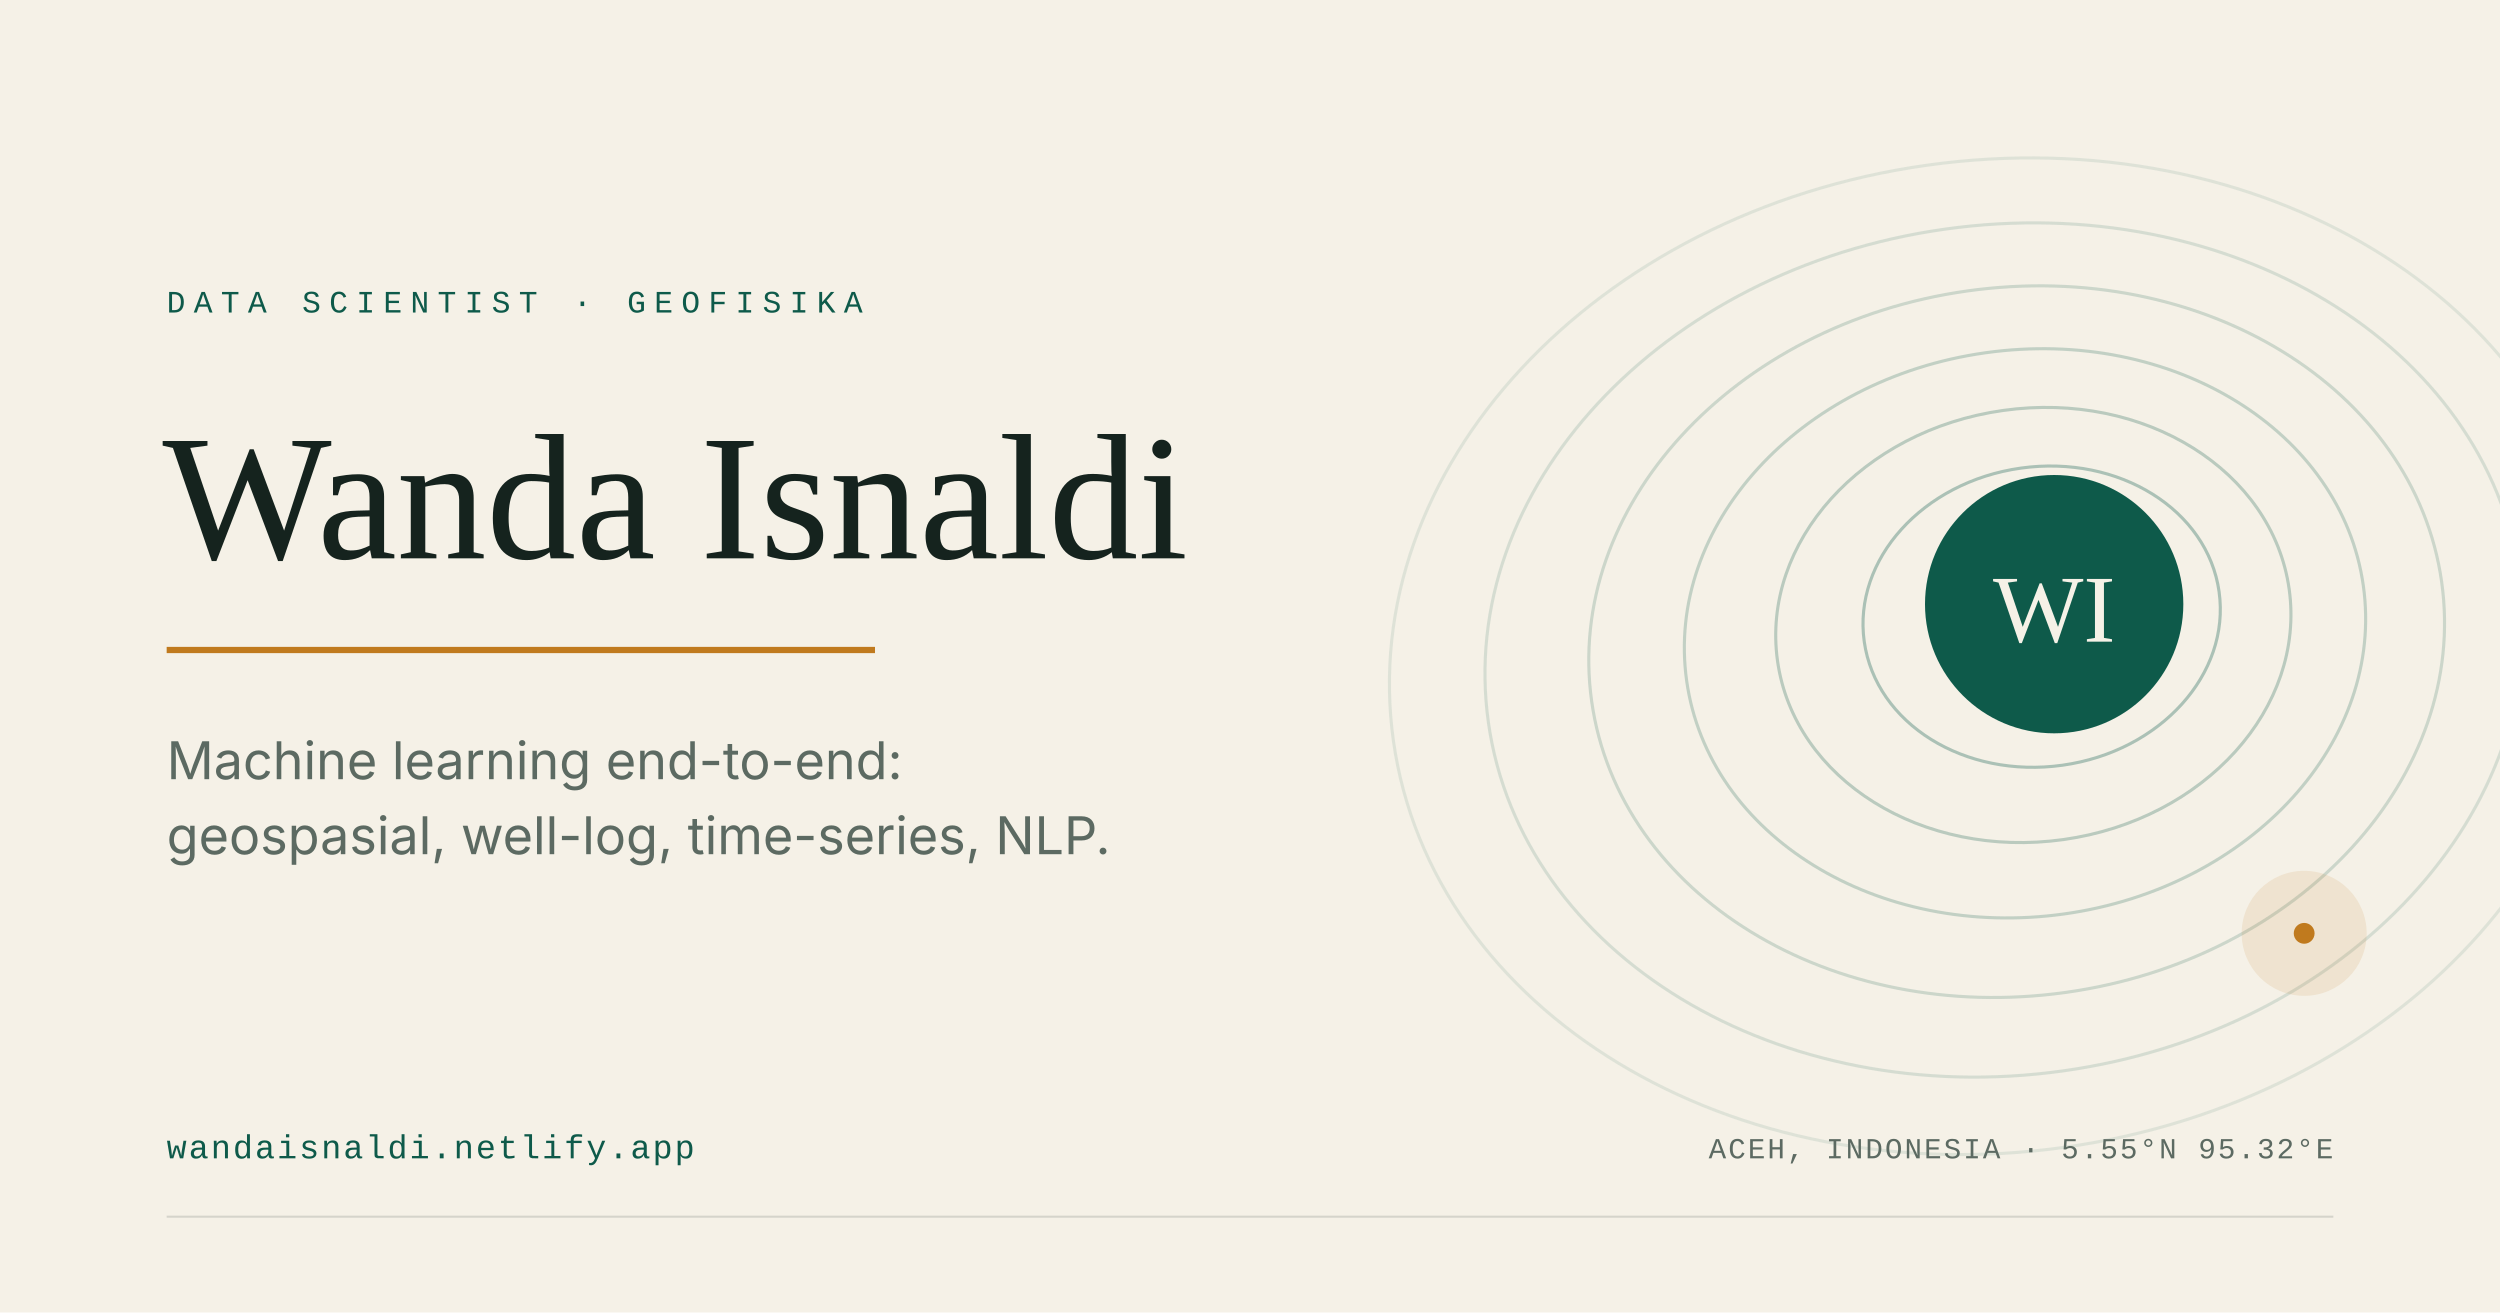
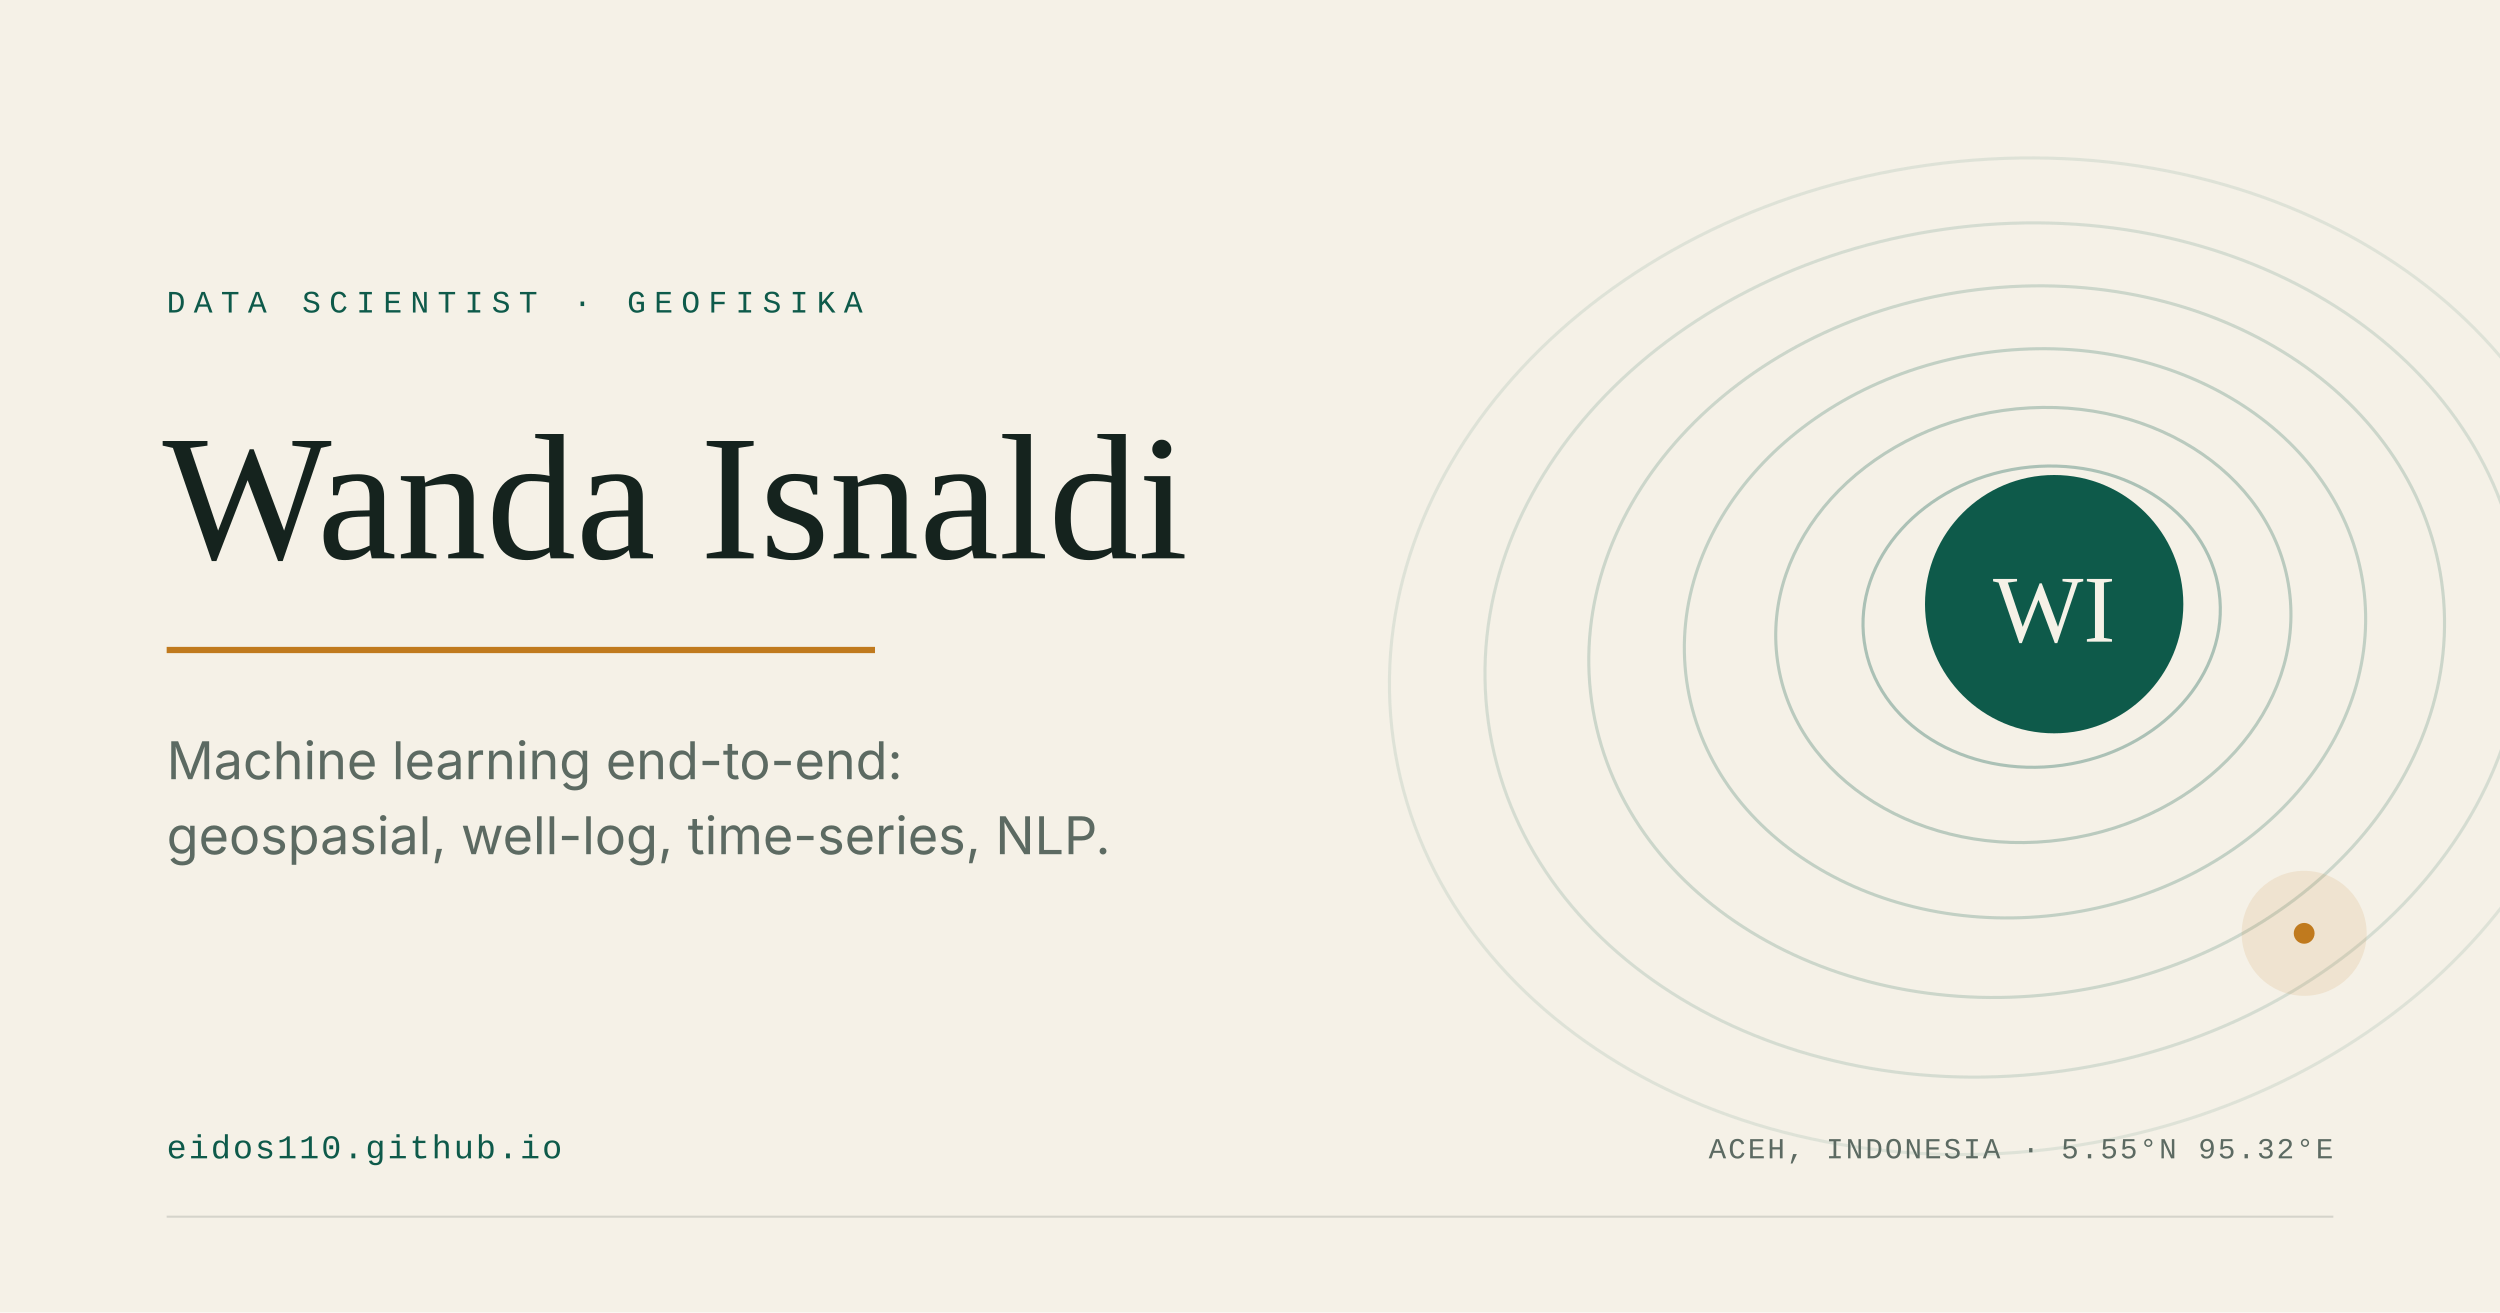
<svg xmlns="http://www.w3.org/2000/svg" width="1200" height="630" viewBox="0 0 1200 630" role="img" aria-label="Wanda Isnaldi — Data Scientist">
  <rect width="1200" height="630" fill="#F5F1E7" />
  <g fill="none" stroke="#0E5A4A" stroke-width="1.5">
    <ellipse cx="958" cy="315" rx="292" ry="238" opacity="0.10" transform="rotate(-8 958 315)" />
    <ellipse cx="962" cy="312" rx="250" ry="204" opacity="0.14" transform="rotate(-8 962 312)" />
    <ellipse cx="968" cy="308" rx="206" ry="170" opacity="0.18" transform="rotate(-8 968 308)" />
    <ellipse cx="972" cy="304" rx="164" ry="136" opacity="0.22" transform="rotate(-8 972 304)" />
    <ellipse cx="976" cy="300" rx="124" ry="104" opacity="0.26" transform="rotate(-8 976 300)" />
    <ellipse cx="980" cy="296" rx="86" ry="72" opacity="0.32" transform="rotate(-8 980 296)" />
  </g>
  <circle cx="986" cy="290" r="58" fill="#C07A1E" opacity="0.10" />
  <circle cx="986" cy="290" r="26" fill="#C07A1E" opacity="0.20" />
  <circle cx="986" cy="290" r="7" fill="#C07A1E" />
  <circle cx="1106" cy="448" r="30" fill="#C07A1E" opacity="0.12" />
  <circle cx="1106" cy="448" r="5" fill="#C07A1E" />
  <circle cx="986" cy="290" r="62" fill="#0E5A4A" />
  <text x="986" y="308" text-anchor="middle" font-family="Georgia, 'Times New Roman', serif" font-size="46" fill="#F5F1E7">WI</text>
  <text x="80" y="150" font-family="Consolas, 'Courier New', monospace" font-size="15" letter-spacing="4" fill="#0E5A4A">DATA SCIENTIST · GEOFISIKA</text>
  <text x="78" y="268" font-family="Georgia, 'Times New Roman', serif" font-size="86" fill="#15231E">Wanda Isnaldi</text>
  <path d="M80 312h340" stroke="#C07A1E" stroke-width="3" />
  <text x="80" y="374" font-family="Inter, 'Segoe UI', Arial, sans-serif" font-size="25" fill="#5C6A62">Machine learning end-to-end:</text>
  <text x="80" y="410" font-family="Inter, 'Segoe UI', Arial, sans-serif" font-size="25" fill="#5C6A62">geospasial, well-log, time-series, NLP.</text>
-   <text x="80" y="556" font-family="Consolas, 'Courier New', monospace" font-size="16" letter-spacing="1" fill="#0E5A4A">wandaisnaldi.netlify.app</text>
+   <text x="80" y="556" font-family="Consolas, 'Courier New', monospace" font-size="16" letter-spacing="1" fill="#0E5A4A">eidos110.github.io</text>
  <text x="1120" y="556" text-anchor="end" font-family="Consolas, 'Courier New', monospace" font-size="14" letter-spacing="1" fill="#5C6A62">ACEH, INDONESIA · 5.55°N 95.32°E</text>
  <path d="M80 584h1040" stroke="#15231E" stroke-opacity="0.14" stroke-width="1" />
</svg>
